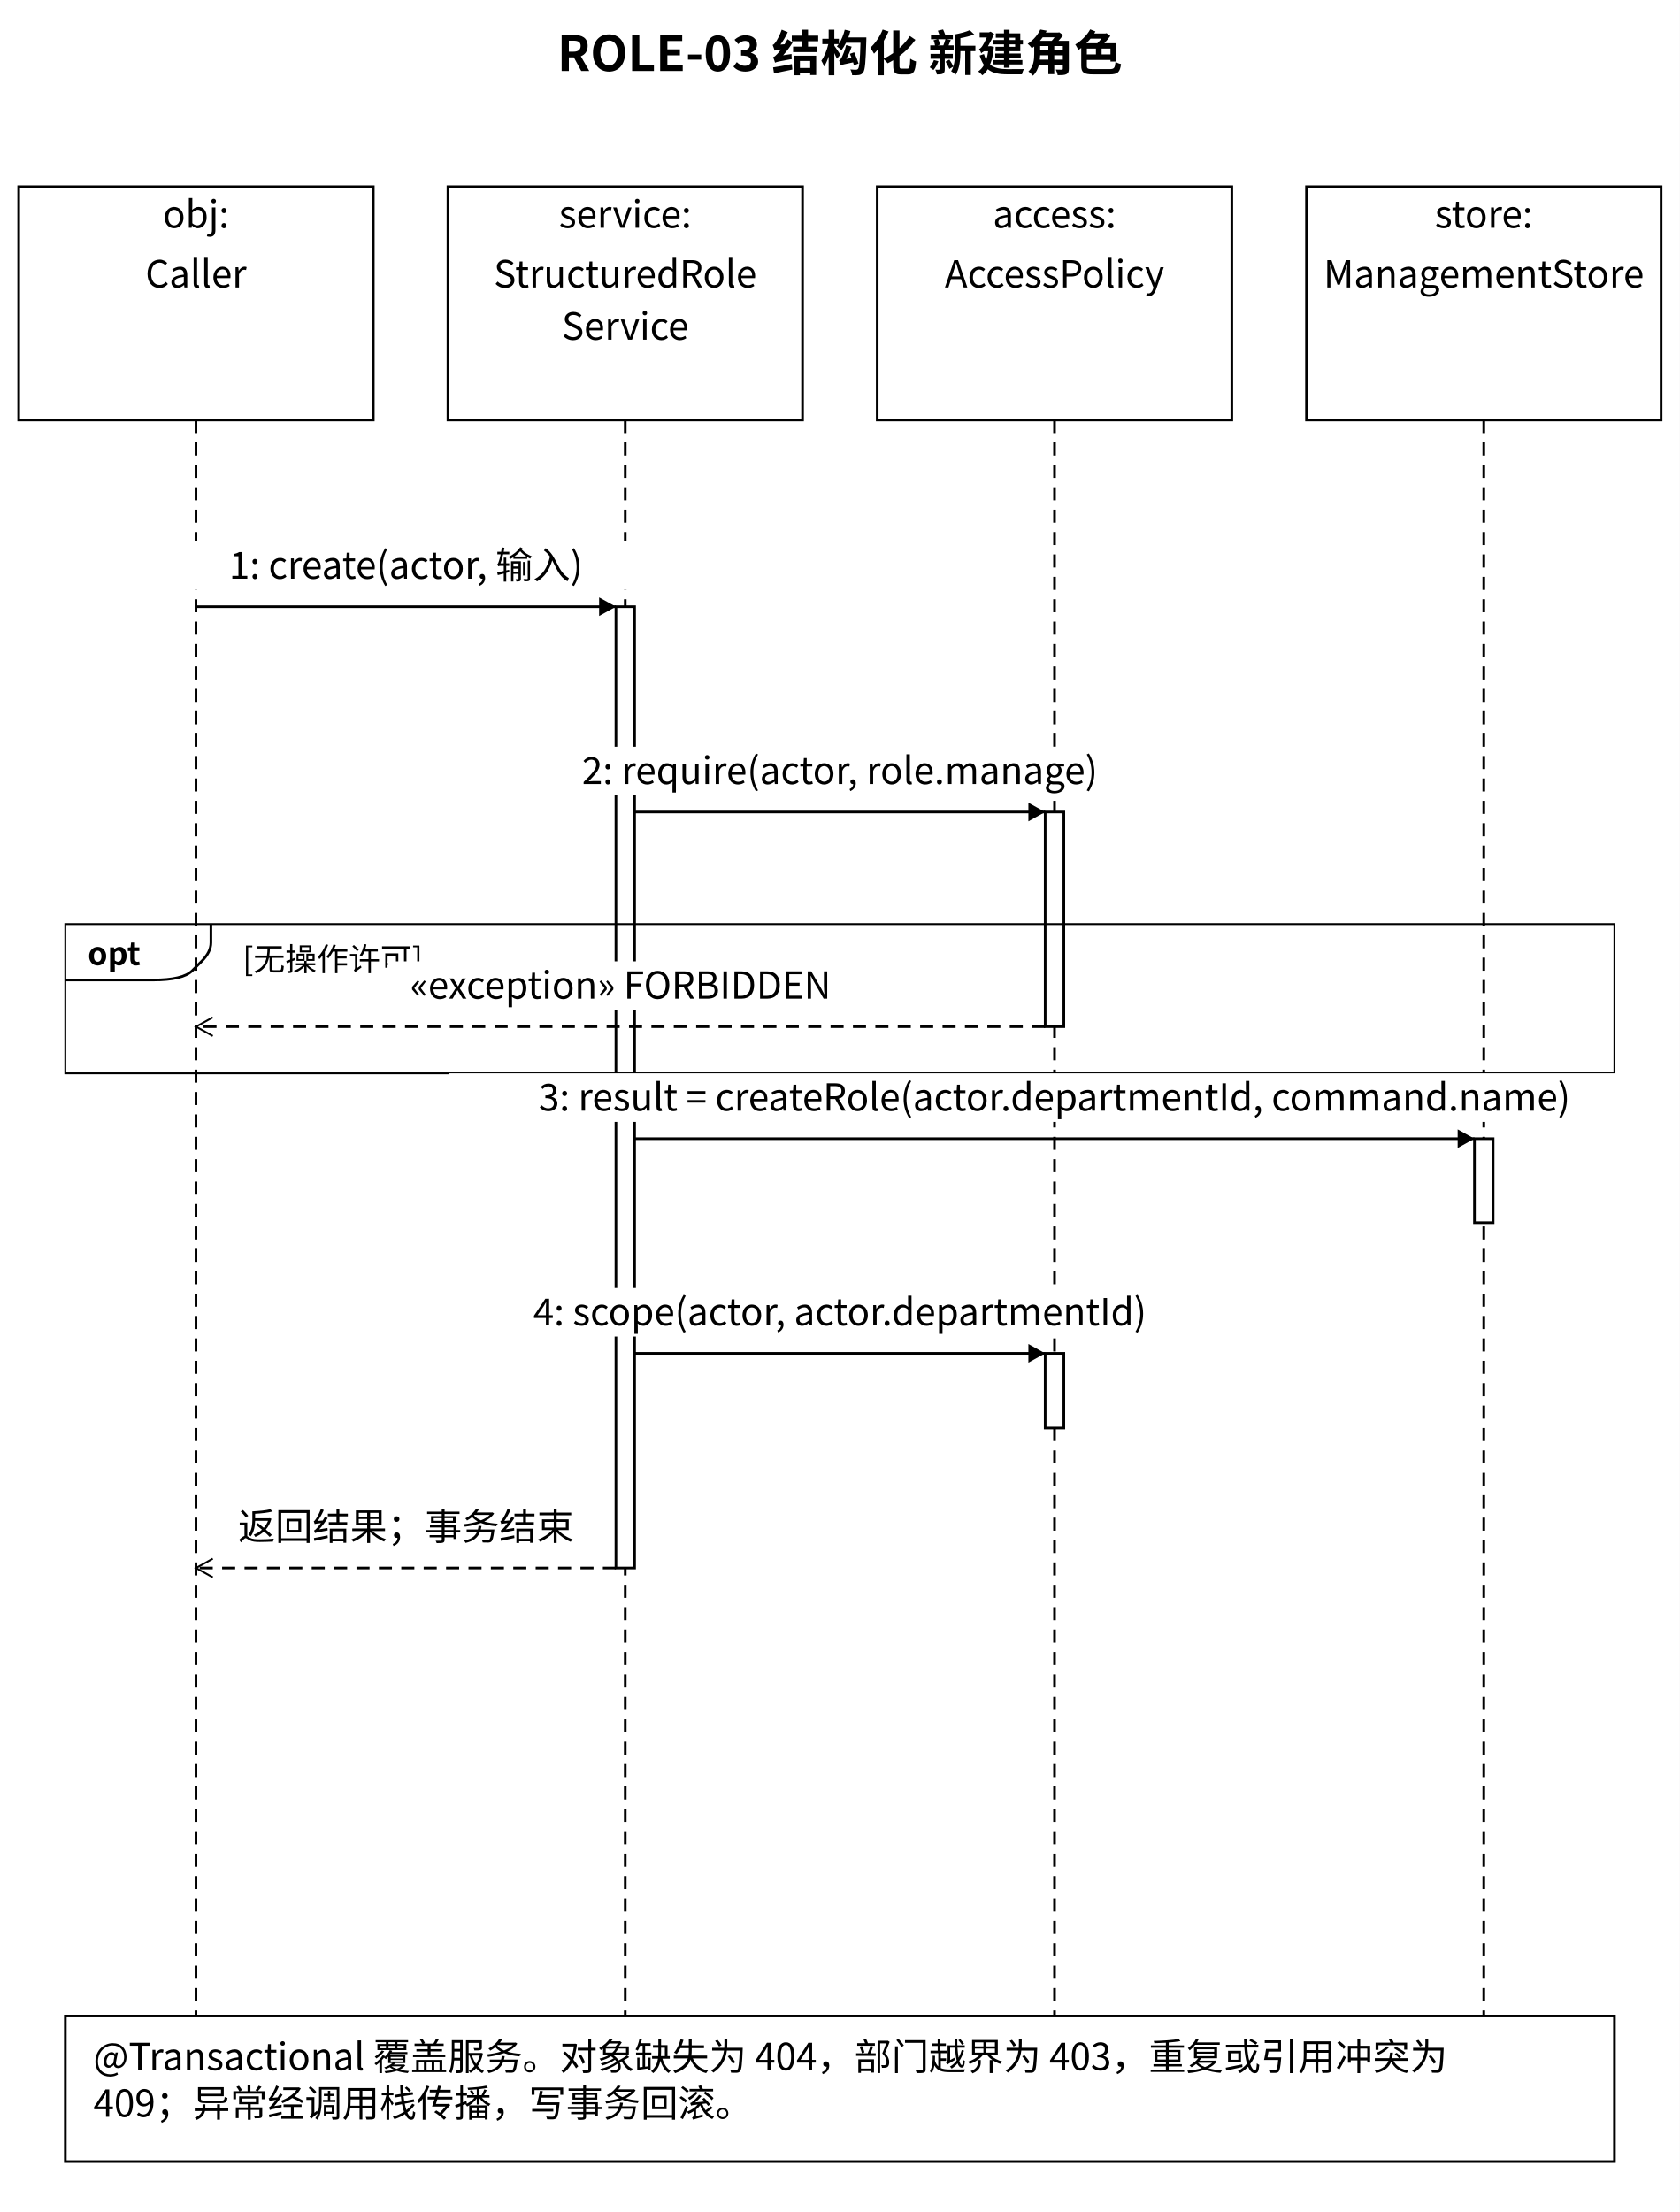
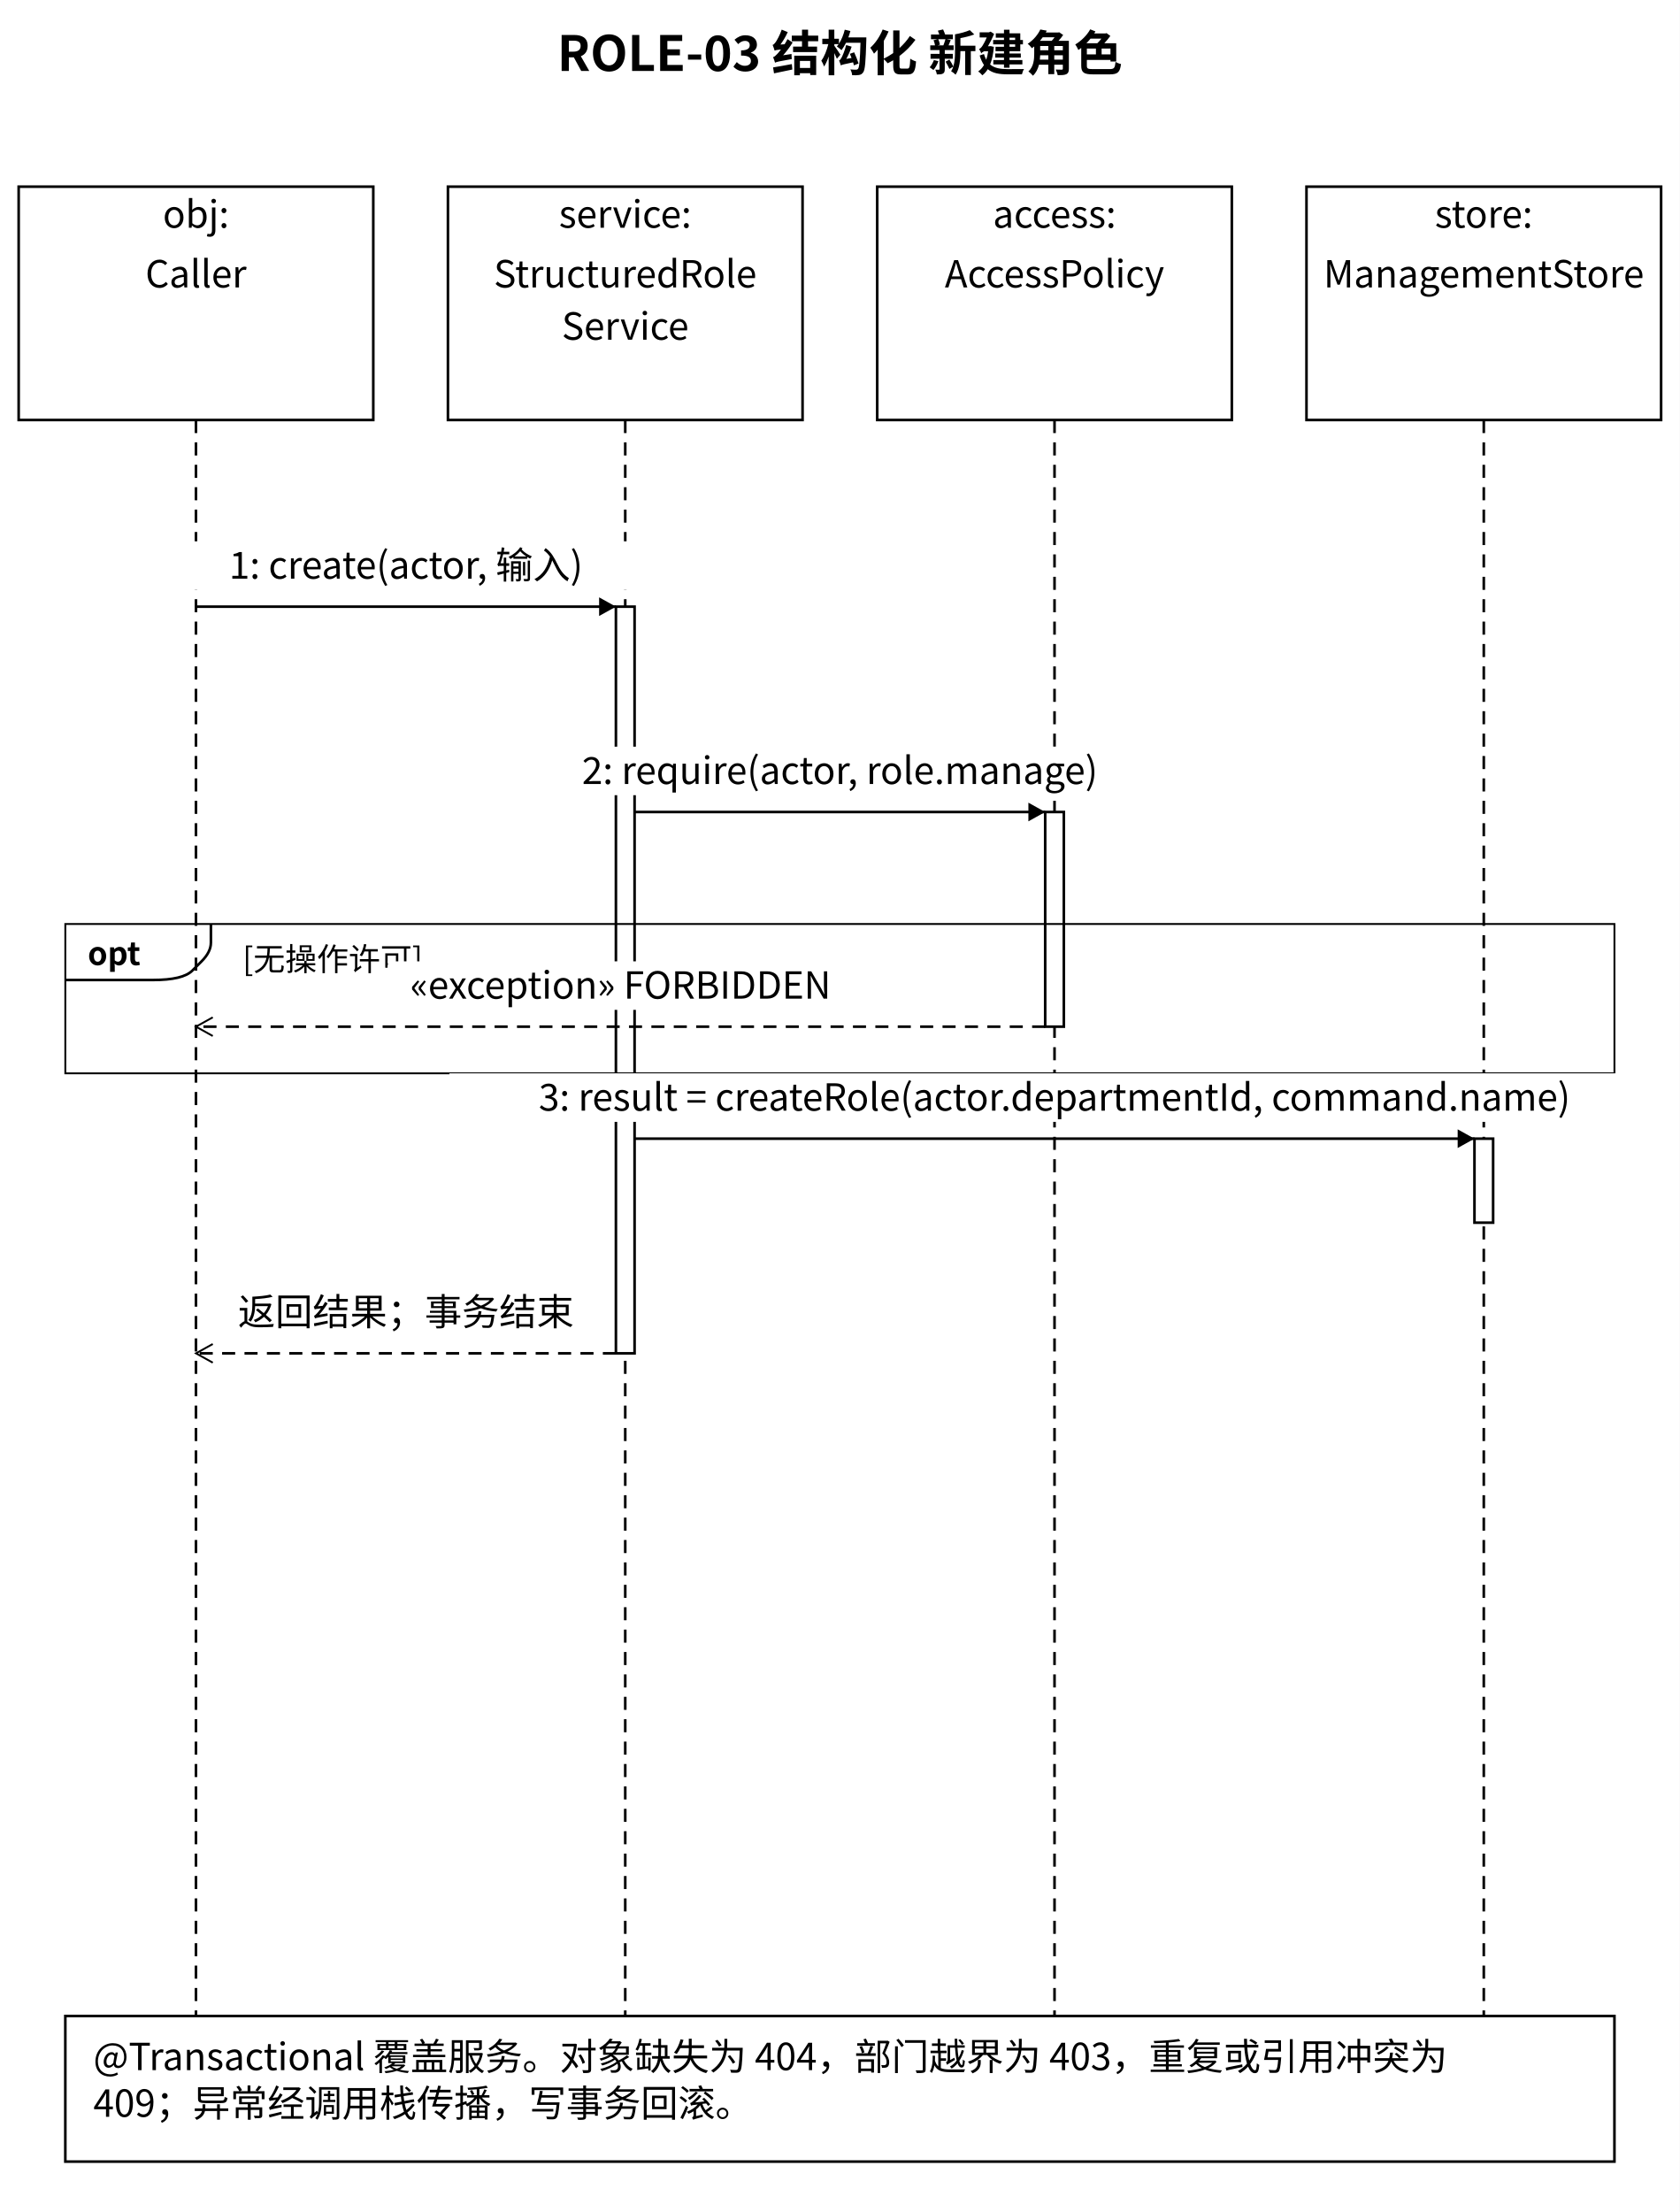
<svg xmlns="http://www.w3.org/2000/svg" width="900" height="1185" viewBox="0 0 900 1185">
  <style>text{font-family:'PingFang SC','Microsoft YaHei','Noto Sans CJK SC',system-ui,sans-serif;fill:black}</style>
  <defs>
    <marker id="open" markerWidth="12" markerHeight="12" refX="10" refY="6" orient="auto" markerUnits="userSpaceOnUse">
      <path d="M1,1 L10,6 L1,11" fill="none" stroke="black" />
    </marker>
    <marker id="filled" markerWidth="12" markerHeight="12" refX="10" refY="6" orient="auto" markerUnits="userSpaceOnUse">
      <path d="M1,1 L10,6 L1,11 Z" fill="black" />
    </marker>
    <marker id="triangle" markerWidth="16" markerHeight="16" refX="14" refY="8" orient="auto" markerUnits="userSpaceOnUse">
      <path d="M1,1 L14,8 L1,15 Z" fill="white" stroke="black" />
    </marker>
  </defs>
  <rect width="100%" height="100%" fill="white" />
  <text x="450.0" y="38" font-size="26" text-anchor="middle" font-weight="600">ROLE-03 结构化 新建角色</text>
  <rect x="10" y="100" width="190" height="125" rx="0" fill="white" stroke="black" stroke-width="1.4" />
  <text x="105" y="122" font-size="20" text-anchor="middle" font-weight="400">obj:</text>
  <text x="105" y="154" font-size="20" text-anchor="middle" font-weight="400">Caller</text>
  <path d="M 105,225 L 105,1150" fill="none" stroke="black" stroke-width="1.4" stroke-dasharray="7 5" />
  <rect x="240" y="100" width="190" height="125" rx="0" fill="white" stroke="black" stroke-width="1.4" />
  <text x="335" y="122" font-size="20" text-anchor="middle" font-weight="400">service:</text>
  <text x="335" y="154" font-size="20" text-anchor="middle" font-weight="400">StructuredRole</text>
  <text x="335" y="182" font-size="20" text-anchor="middle" font-weight="400">Service</text>
  <path d="M 335,225 L 335,1150" fill="none" stroke="black" stroke-width="1.4" stroke-dasharray="7 5" />
  <rect x="470" y="100" width="190" height="125" rx="0" fill="white" stroke="black" stroke-width="1.4" />
  <text x="565" y="122" font-size="20" text-anchor="middle" font-weight="400">access:</text>
  <text x="565" y="154" font-size="20" text-anchor="middle" font-weight="400">AccessPolicy</text>
  <path d="M 565,225 L 565,1150" fill="none" stroke="black" stroke-width="1.4" stroke-dasharray="7 5" />
  <rect x="700" y="100" width="190" height="125" rx="0" fill="white" stroke="black" stroke-width="1.4" />
  <text x="795" y="122" font-size="20" text-anchor="middle" font-weight="400">store:</text>
  <text x="795" y="154" font-size="20" text-anchor="middle" font-weight="400">ManagementStore</text>
  <path d="M 795,225 L 795,1150" fill="none" stroke="black" stroke-width="1.4" stroke-dasharray="7 5" />
-   <rect x="330" y="325" width="10" height="515" rx="0" fill="white" stroke="black" stroke-width="1.4" />
+   <rect x="330" y="325" width="10" height="400" rx="0" fill="white" stroke="black" stroke-width="1.4" />
  <path d="M 105,325 L 330,325" fill="none" stroke="black" stroke-width="1.4" marker-end="url(#filled)" />
  <rect x="89.9" y="290" width="255.2" height="26" fill="white" />
  <text x="217.5" y="310" font-size="20" text-anchor="middle" font-weight="400">1: create(actor, 输入)</text>
  <rect x="560" y="435" width="10" height="115" rx="0" fill="white" stroke="black" stroke-width="1.4" />
  <path d="M 340,435 L 560,435" fill="none" stroke="black" stroke-width="1.4" marker-end="url(#filled)" />
  <rect x="274.0" y="400" width="352" height="26" fill="white" />
  <text x="450.0" y="420" font-size="20" text-anchor="middle" font-weight="400">2: require(actor, role.manage)</text>
  <rect x="35" y="495" width="830" height="80" fill="none" stroke="black" />
  <path d="M 35,525 L 82.0,525.0 Q 98,525 103.0,520.0 L 108.0,515.0 Q 113,510 113.0,505.0 L 113,495" fill="none" stroke="black" stroke-width="1.4" />
  <text x="47" y="517" font-size="17" text-anchor="start" font-weight="600">opt</text>
  <rect x="125" y="503" width="114.38" height="23" fill="white" />
  <text x="130" y="520" font-size="17" text-anchor="start" font-weight="400">[无操作许可]</text>
  <path d="M 560,550 L 105,550" fill="none" stroke="black" stroke-width="1.4" stroke-dasharray="7 5" marker-end="url(#open)" />
  <rect x="207.8" y="515" width="249.4" height="26" fill="white" />
  <text x="332.5" y="535" font-size="20" text-anchor="middle" font-weight="400">«exception» FORBIDDEN</text>
  <rect x="790" y="610" width="10" height="45" rx="0" fill="white" stroke="black" stroke-width="1.4" />
  <path d="M 340,610 L 790,610" fill="none" stroke="black" stroke-width="1.4" marker-end="url(#filled)" />
  <rect x="240.8" y="575" width="648.4" height="26" fill="white" />
  <text x="565.0" y="595" font-size="20" text-anchor="middle" font-weight="400">3: result = createRole(actor.departmentId, command.name)</text>
-   <rect x="560" y="725" width="10" height="40" rx="0" fill="white" stroke="black" stroke-width="1.4" />
-   <path d="M 340,725 L 560,725" fill="none" stroke="black" stroke-width="1.4" marker-end="url(#filled)" />
-   <rect x="245.5" y="690" width="409" height="26" fill="white" />
-   <text x="450.0" y="710" font-size="20" text-anchor="middle" font-weight="400">4: scope(actor, actor.departmentId)</text>
-   <path d="M 330,840 L 105,840" fill="none" stroke="black" stroke-width="1.4" stroke-dasharray="7 5" marker-end="url(#open)" />
-   <rect x="122.5" y="805" width="190" height="26" fill="white" />
-   <text x="217.5" y="825" font-size="20" text-anchor="middle" font-weight="400">返回结果；事务结束</text>
+   <path d="M 330,725 L 105,725" fill="none" stroke="black" stroke-width="1.4" stroke-dasharray="7 5" marker-end="url(#open)" />
+   <rect x="122.5" y="690" width="190" height="26" fill="white" />
+   <text x="217.5" y="710" font-size="20" text-anchor="middle" font-weight="400">返回结果；事务结束</text>
  <rect x="35" y="1080" width="830" height="78" rx="0" fill="white" stroke="black" stroke-width="1.4" />
  <text x="50" y="1109" font-size="20" text-anchor="start" font-weight="400">@Transactional 覆盖服务。对象缺失为 404，部门越界为 403，重复或引用冲突为</text>
  <text x="50" y="1134" font-size="20" text-anchor="start" font-weight="400">409；异常经调用栈传播，写事务回滚。</text>
</svg>
